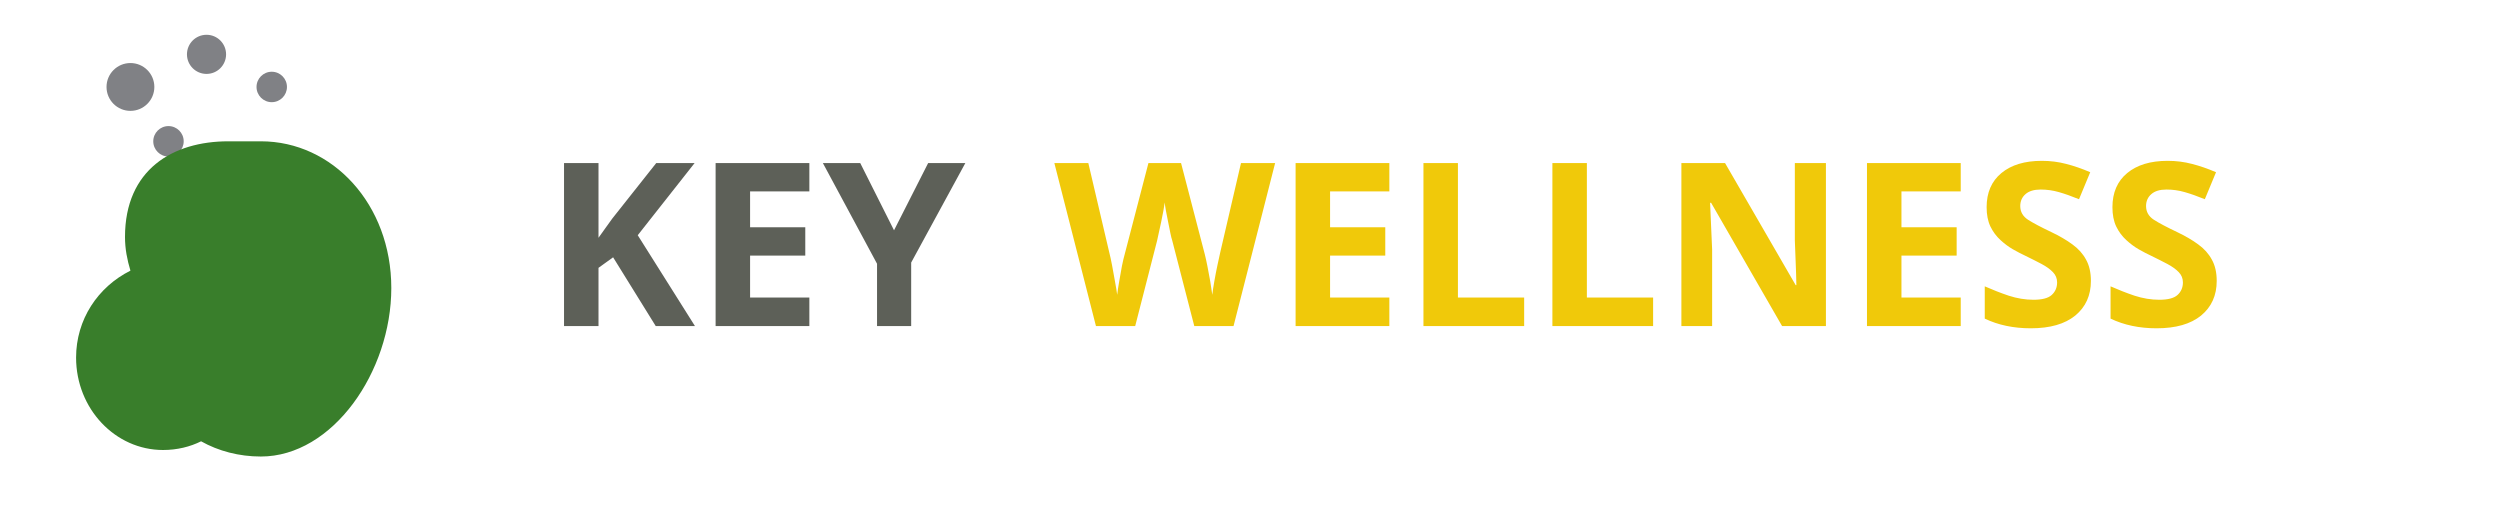
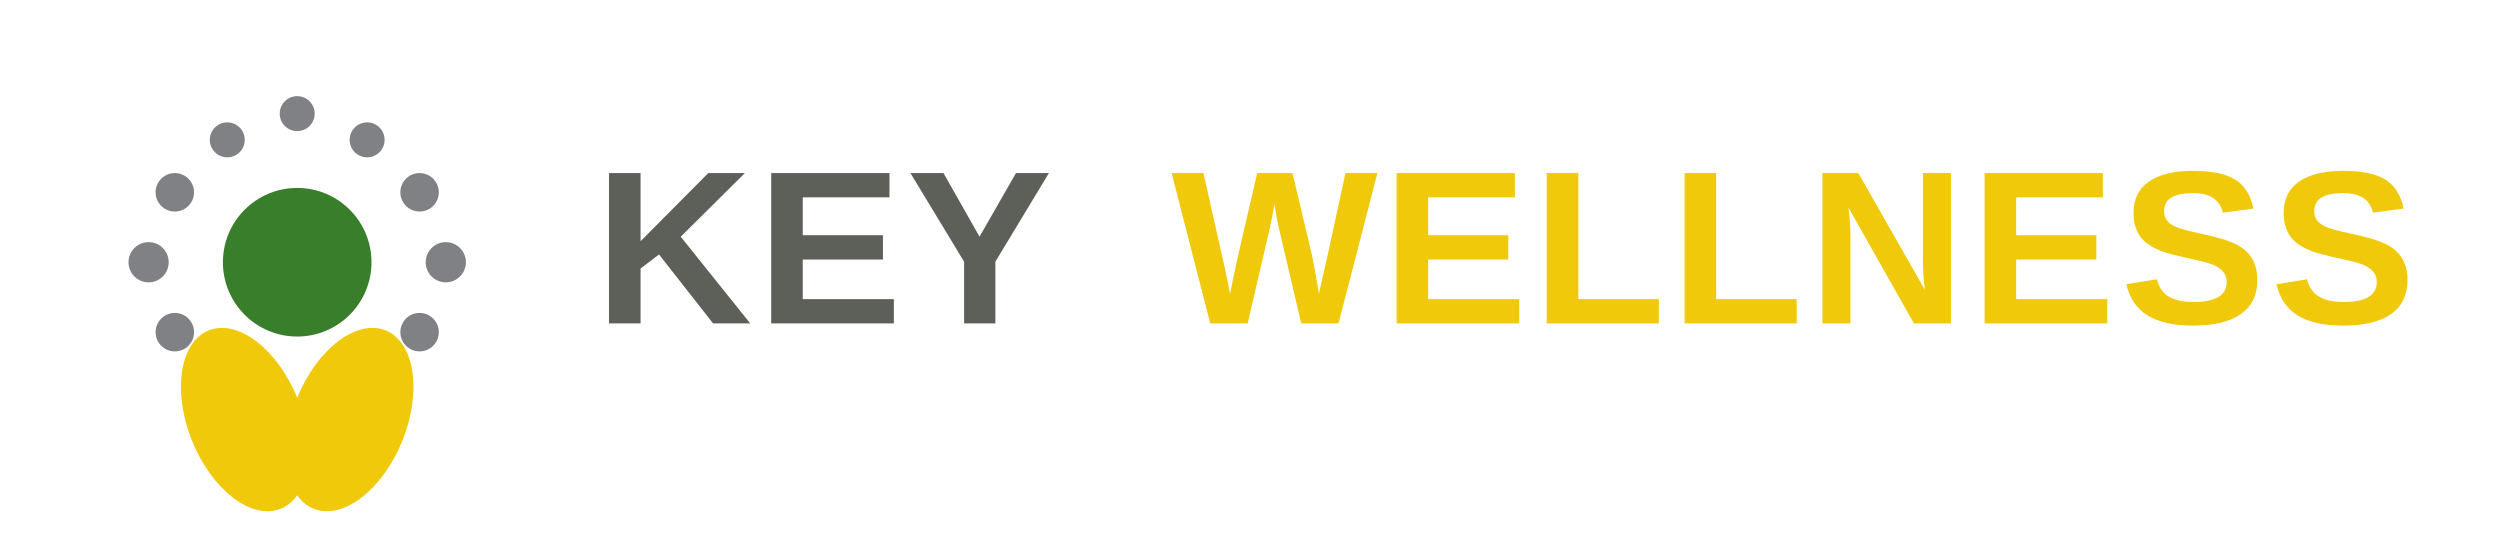
- <svg xmlns="http://www.w3.org/2000/svg" viewBox="0 0 230 48" role="img" aria-label="Key Wellness">
-   <circle cx="12" cy="8" r="2.2" fill="#808185" />
-   <circle cx="19" cy="5" r="1.8" fill="#808185" />
-   <circle cx="25" cy="8" r="1.4" fill="#808185" />
-   <circle cx="15.5" cy="13" r="1.4" fill="#808185" />
-   <path d="M24 13c6.6 0 12 5.8 12 13.5S30.6 42 24 42c-2 0-3.9-.5-5.5-1.4-1 .5-2.2.8-3.5.8-4.4 0-8-3.8-8-8.5 0-3.5 2-6.5 5-8-.3-1-.5-2-.5-3.1C11.5 15.6 15.9 13 21 13z" fill="#397e2b" />
-   <text x="50" y="30" font-family="Nunito, sans-serif" font-weight="800" font-size="21" fill="#5d6058">KEY</text>
-   <text x="97" y="30" font-family="Nunito, sans-serif" font-weight="800" font-size="21" fill="#f0c90a">WELLNESS</text>
+ <svg xmlns="http://www.w3.org/2000/svg" viewBox="0 0 286 62" role="img" aria-label="Key Wellness">
+   <circle cx="26" cy="44" r="2" fill="#808185" />
+   <circle cx="20" cy="38" r="2.2" fill="#808185" />
+   <circle cx="17" cy="30" r="2.3" fill="#808185" />
+   <circle cx="20" cy="22" r="2.2" fill="#808185" />
+   <circle cx="26" cy="16" r="2" fill="#808185" />
+   <circle cx="34" cy="13" r="2" fill="#808185" />
+   <circle cx="42" cy="16" r="2" fill="#808185" />
+   <circle cx="48" cy="22" r="2.2" fill="#808185" />
+   <circle cx="51" cy="30" r="2.3" fill="#808185" />
+   <circle cx="48" cy="38" r="2.2" fill="#808185" />
+   <circle cx="42" cy="44" r="2" fill="#808185" />
+   <ellipse cx="28" cy="48" rx="6.5" ry="11" transform="rotate(-22 28 48)" fill="#f0c90a" />
+   <ellipse cx="40" cy="48" rx="6.5" ry="11" transform="rotate(22 40 48)" fill="#f0c90a" />
+   <circle cx="34" cy="30" r="8.5" fill="#397e2b" />
+   <text x="68" y="37" font-family="Nunito,Arial,sans-serif" font-size="25" font-weight="800" letter-spacing="0.5" fill="#5d6058">KEY</text>
+   <text x="134" y="37" font-family="Nunito,Arial,sans-serif" font-size="25" font-weight="800" letter-spacing="0.5" fill="#f0c90a">WELLNESS</text>
</svg>
